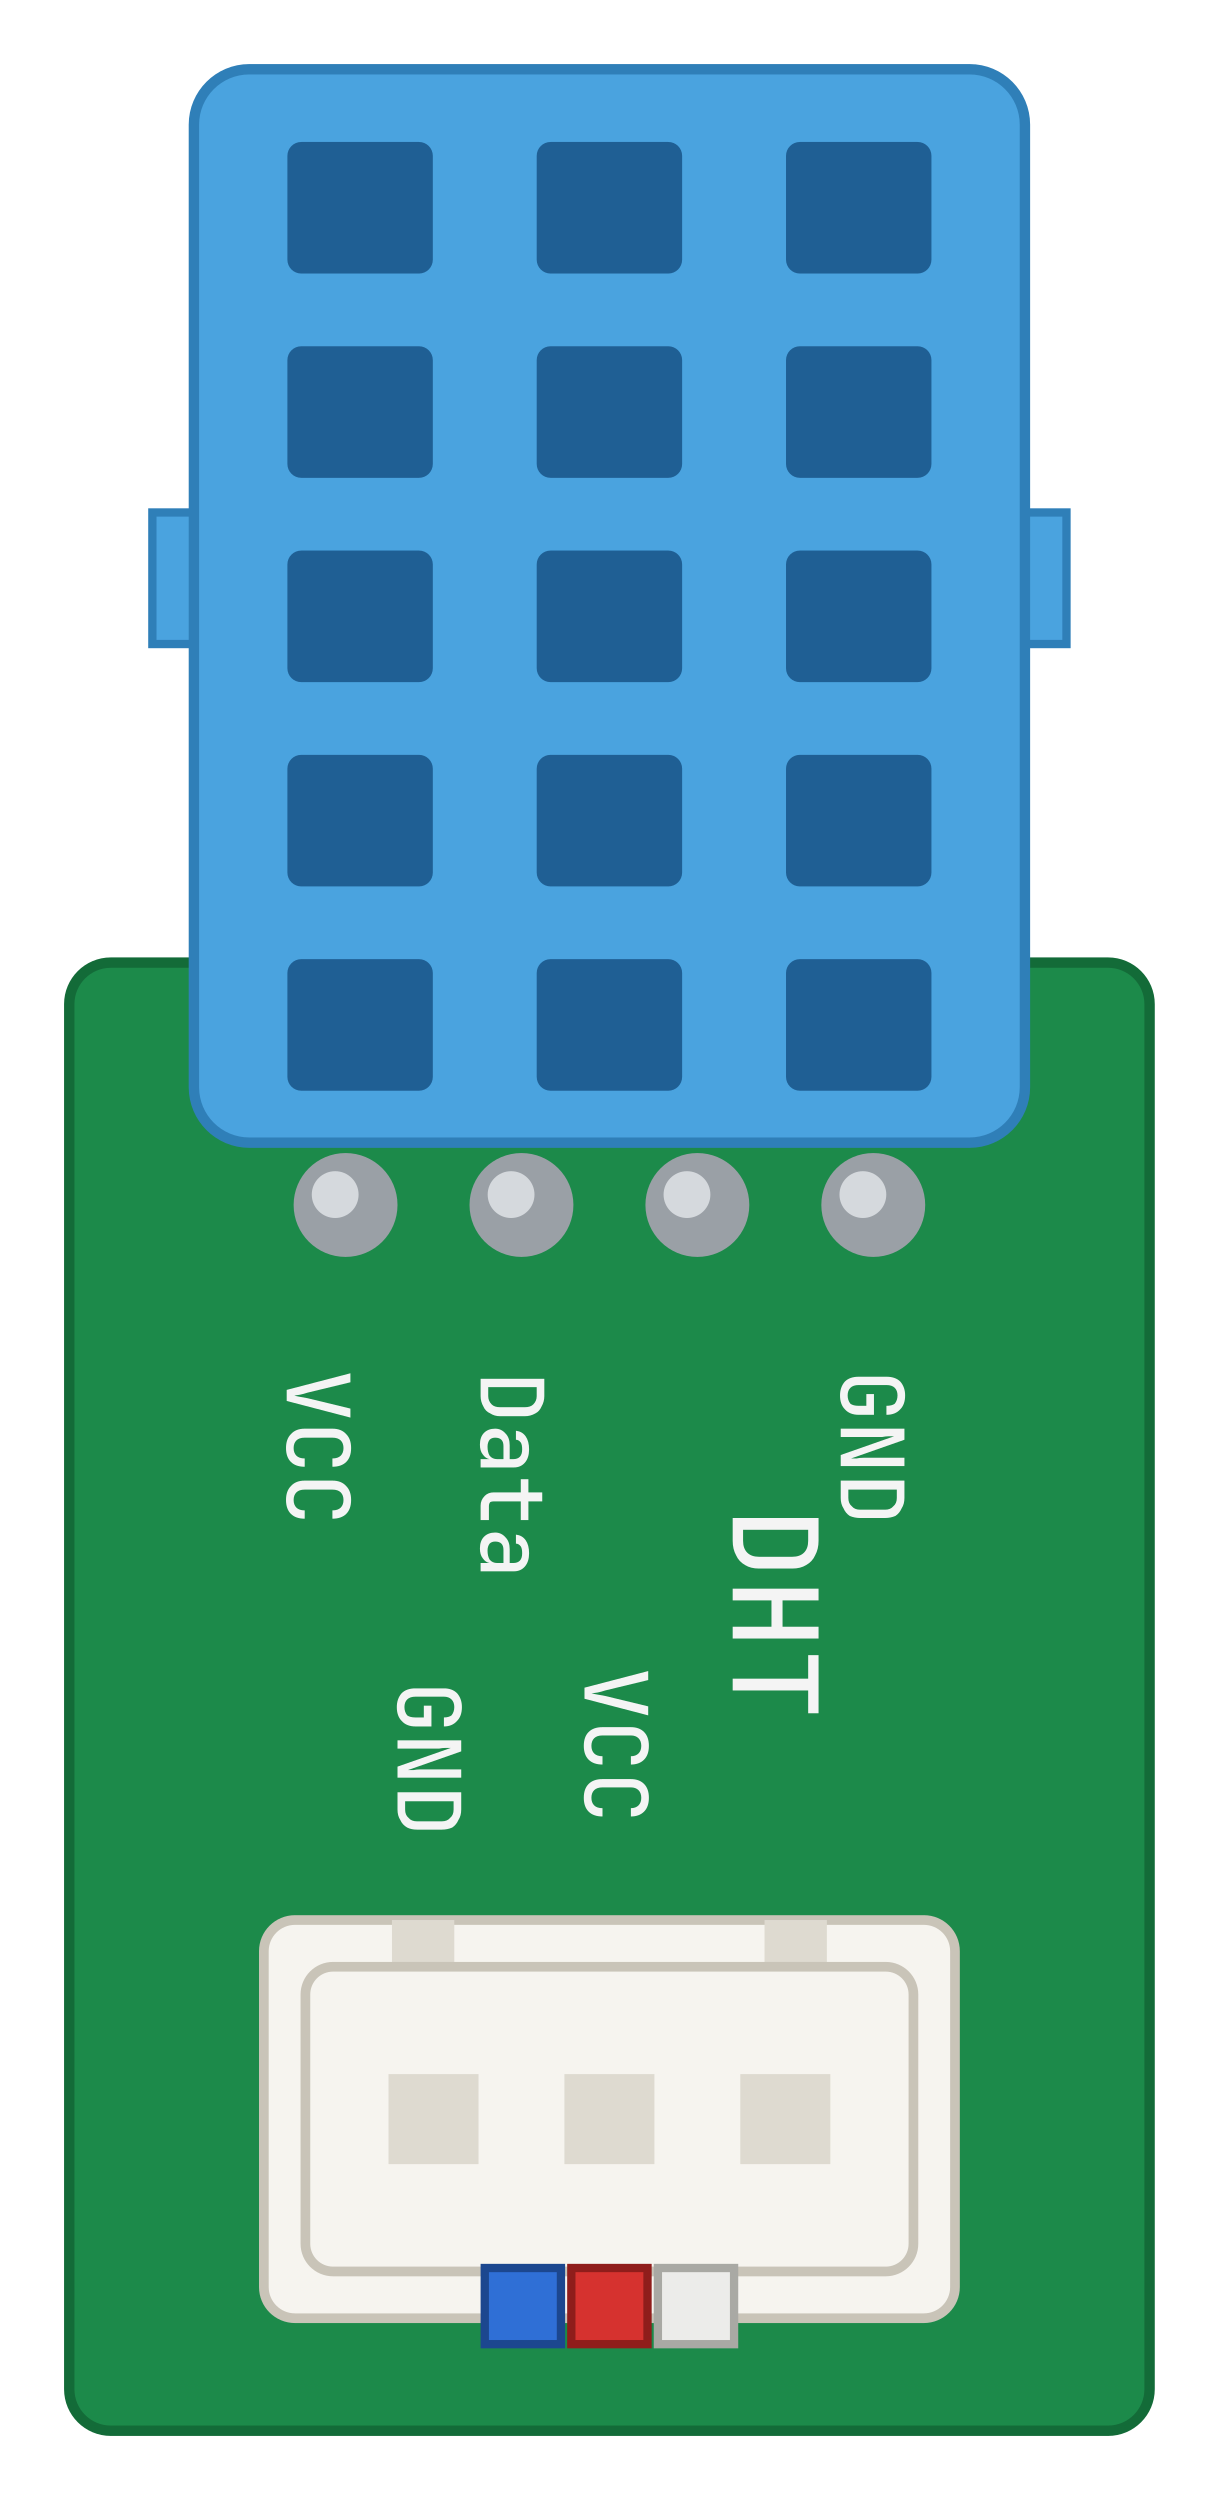
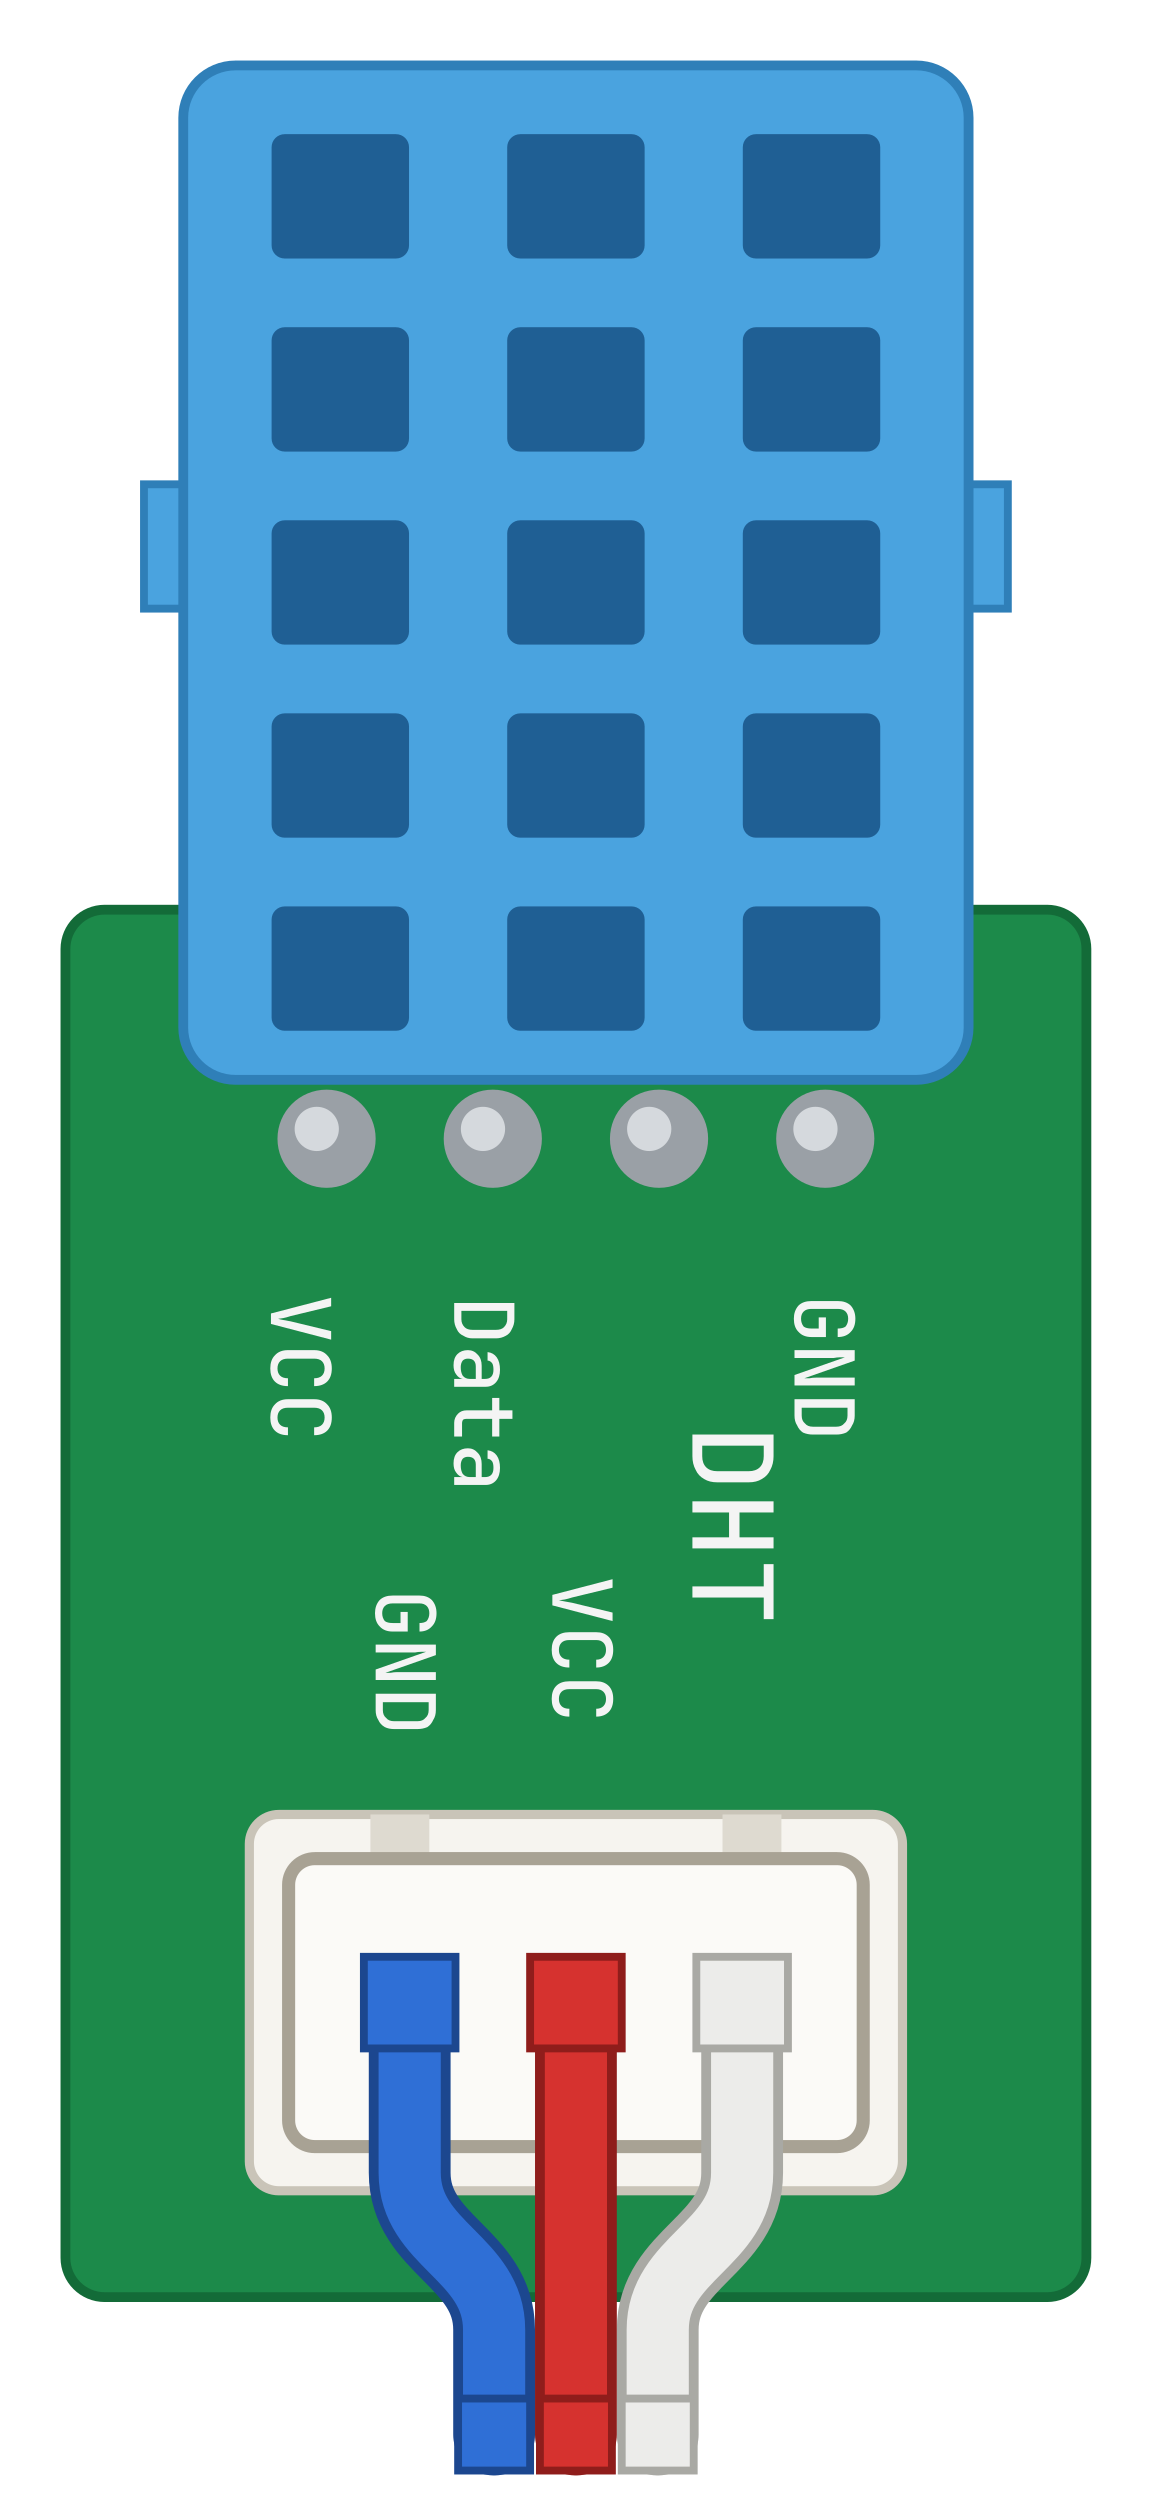
- <svg xmlns="http://www.w3.org/2000/svg" version="1.1" width="17.6mm" height="36.1mm" viewBox="0 0 17.6 36.1">
+ <svg xmlns="http://www.w3.org/2000/svg" version="1.1" width="17.6mm" height="38.2mm" viewBox="0 0 17.6 38.2">
  <g id="breadboard">
    <g transform="translate(-92.2,17.8)">
      <g transform="translate(92.2,-17.8)">
        <rect x="1" y="13.9" width="15.6" height="21.2" fill="#1c8a4a" rx="0.6" stroke="#136b38" stroke-width="0.15" />
        <circle cx="4.99" cy="17.4" r="0.75" fill="#9aa0a6" />
        <circle cx="4.84" cy="17.25" r="0.338" fill="#d5d9dd" />
        <circle cx="7.53" cy="17.4" r="0.75" fill="#9aa0a6" />
        <circle cx="7.38" cy="17.25" r="0.338" fill="#d5d9dd" />
        <circle cx="10.07" cy="17.4" r="0.75" fill="#9aa0a6" />
        <circle cx="9.92" cy="17.25" r="0.338" fill="#d5d9dd" />
        <circle cx="12.61" cy="17.4" r="0.75" fill="#9aa0a6" />
        <circle cx="12.46" cy="17.25" r="0.338" fill="#d5d9dd" />
        <path d="M4.14 20.07 5.06 19.83V19.96L4.44 20.11Q4.38 20.13 4.33 20.14Q4.27 20.15 4.25 20.15Q4.27 20.16 4.33 20.17Q4.38 20.18 4.44 20.19L5.06 20.34V20.47L4.14 20.23ZM4.13 20.91Q4.13 20.78 4.2 20.71Q4.27 20.63 4.4 20.63H4.8Q4.93 20.63 5 20.71Q5.07 20.78 5.07 20.91Q5.07 21.04 5 21.11Q4.93 21.18 4.8 21.18V21.06Q4.88 21.06 4.92 21.02Q4.96 20.98 4.96 20.91Q4.96 20.84 4.92 20.8Q4.88 20.76 4.8 20.76H4.4Q4.32 20.76 4.28 20.8Q4.24 20.84 4.24 20.91Q4.24 20.98 4.28 21.02Q4.32 21.06 4.4 21.06V21.18Q4.27 21.18 4.2 21.11Q4.13 21.04 4.13 20.91ZM4.13 21.66Q4.13 21.53 4.2 21.46Q4.27 21.38 4.4 21.38H4.8Q4.93 21.38 5 21.46Q5.07 21.53 5.07 21.66Q5.07 21.79 5 21.86Q4.93 21.93 4.8 21.93V21.81Q4.88 21.81 4.92 21.77Q4.96 21.73 4.96 21.66Q4.96 21.59 4.92 21.55Q4.88 21.51 4.8 21.51H4.4Q4.32 21.51 4.28 21.55Q4.24 21.59 4.24 21.66Q4.24 21.73 4.28 21.77Q4.32 21.81 4.4 21.81V21.93Q4.27 21.93 4.2 21.86Q4.13 21.79 4.13 21.66Z" fill="#f4f4f4" />
        <path d="M6.94 19.91H7.86V20.16Q7.86 20.24 7.82 20.31Q7.79 20.38 7.73 20.41Q7.66 20.45 7.58 20.45H7.22Q7.14 20.45 7.08 20.41Q7.01 20.38 6.98 20.31Q6.94 20.24 6.94 20.16ZM7.05 20.03V20.16Q7.05 20.23 7.1 20.28Q7.14 20.32 7.22 20.32H7.58Q7.66 20.32 7.7 20.28Q7.75 20.23 7.75 20.16V20.03ZM6.93 20.86Q6.93 20.75 6.99 20.69Q7.05 20.63 7.15 20.63Q7.24 20.63 7.3 20.7Q7.36 20.76 7.36 20.87V21.07H7.41Q7.54 21.07 7.54 20.93Q7.54 20.86 7.52 20.83Q7.49 20.79 7.45 20.79V20.66Q7.54 20.67 7.59 20.74Q7.64 20.81 7.64 20.93Q7.64 21.05 7.58 21.12Q7.52 21.19 7.42 21.19H6.94V21.07H7.07V21.07Q7.01 21.06 6.97 21Q6.93 20.95 6.93 20.86ZM7.04 20.89Q7.04 20.97 7.07 21.02Q7.11 21.07 7.18 21.07H7.27V20.88Q7.27 20.82 7.24 20.79Q7.21 20.76 7.15 20.76Q7.1 20.76 7.07 20.79Q7.04 20.83 7.04 20.89ZM6.94 21.74Q6.94 21.66 7 21.6Q7.05 21.55 7.13 21.55H7.52V21.36H7.63V21.55H7.83V21.68H7.63V21.95H7.52V21.68H7.13Q7.1 21.68 7.08 21.69Q7.06 21.71 7.06 21.75V21.95H6.94ZM6.93 22.36Q6.93 22.25 6.99 22.19Q7.05 22.13 7.15 22.13Q7.24 22.13 7.3 22.2Q7.36 22.26 7.36 22.37V22.57H7.41Q7.54 22.57 7.54 22.43Q7.54 22.36 7.52 22.33Q7.49 22.29 7.45 22.29V22.16Q7.54 22.17 7.59 22.24Q7.64 22.31 7.64 22.43Q7.64 22.55 7.58 22.62Q7.52 22.69 7.42 22.69H6.94V22.57H7.07V22.57Q7.01 22.56 6.97 22.5Q6.93 22.45 6.93 22.36ZM7.04 22.39Q7.04 22.47 7.07 22.52Q7.11 22.57 7.18 22.57H7.27V22.38Q7.27 22.32 7.24 22.29Q7.21 22.26 7.15 22.26Q7.1 22.26 7.07 22.29Q7.04 22.33 7.04 22.39Z" fill="#f4f4f4" />
        <path d="M12.13 20.15Q12.13 20.03 12.2 19.95Q12.27 19.88 12.4 19.88H12.8Q12.93 19.88 13 19.95Q13.07 20.03 13.07 20.15Q13.07 20.28 13 20.35Q12.93 20.43 12.8 20.43V20.3Q12.88 20.3 12.92 20.27Q12.96 20.22 12.96 20.15Q12.96 20.08 12.92 20.04Q12.88 20 12.8 20H12.4Q12.32 20 12.28 20.04Q12.24 20.08 12.24 20.15Q12.24 20.22 12.28 20.27Q12.32 20.3 12.4 20.3H12.51V20.13H12.62V20.43H12.4Q12.27 20.43 12.2 20.35Q12.13 20.28 12.13 20.15ZM12.14 20.63H13.06V20.79L12.29 21.06Q12.32 21.06 12.37 21.06Q12.41 21.05 12.47 21.05Q12.52 21.05 12.56 21.05H13.06V21.17H12.14V21.01L12.91 20.74Q12.88 20.74 12.83 20.74Q12.79 20.74 12.74 20.75Q12.68 20.75 12.64 20.75H12.14ZM12.14 21.38H13.06V21.63Q13.06 21.72 13.02 21.78Q12.99 21.85 12.93 21.89Q12.86 21.92 12.78 21.92H12.42Q12.34 21.92 12.27 21.89Q12.21 21.85 12.18 21.78Q12.14 21.72 12.14 21.63ZM12.25 21.51V21.63Q12.25 21.71 12.3 21.75Q12.34 21.8 12.42 21.8H12.78Q12.86 21.8 12.9 21.75Q12.95 21.71 12.95 21.63V21.51Z" fill="#f4f4f4" />
        <path d="M8.44 24.37 9.36 24.13V24.26L8.74 24.41Q8.68 24.43 8.63 24.44Q8.57 24.45 8.54 24.45Q8.57 24.46 8.63 24.47Q8.68 24.48 8.74 24.49L9.36 24.64V24.77L8.44 24.53ZM8.43 25.21Q8.43 25.08 8.5 25.01Q8.57 24.94 8.7 24.94H9.11Q9.23 24.94 9.3 25.01Q9.37 25.08 9.37 25.21Q9.37 25.34 9.3 25.41Q9.23 25.48 9.11 25.48V25.36Q9.18 25.36 9.22 25.32Q9.26 25.28 9.26 25.21Q9.26 25.14 9.22 25.1Q9.18 25.06 9.11 25.06H8.7Q8.62 25.06 8.58 25.1Q8.54 25.14 8.54 25.21Q8.54 25.28 8.58 25.32Q8.62 25.36 8.7 25.36V25.48Q8.57 25.48 8.5 25.41Q8.43 25.34 8.43 25.21ZM8.43 25.96Q8.43 25.83 8.5 25.76Q8.57 25.69 8.7 25.69H9.11Q9.23 25.69 9.3 25.76Q9.37 25.83 9.37 25.96Q9.37 26.09 9.3 26.16Q9.23 26.23 9.11 26.23V26.11Q9.18 26.11 9.22 26.07Q9.26 26.03 9.26 25.96Q9.26 25.89 9.22 25.85Q9.18 25.81 9.11 25.81H8.7Q8.62 25.81 8.58 25.85Q8.54 25.89 8.54 25.96Q8.54 26.03 8.58 26.07Q8.62 26.11 8.7 26.11V26.23Q8.57 26.23 8.5 26.16Q8.43 26.09 8.43 25.96Z" fill="#f4f4f4" />
        <path d="M5.73 24.65Q5.73 24.53 5.8 24.45Q5.87 24.38 6 24.38H6.41Q6.53 24.38 6.6 24.45Q6.67 24.53 6.67 24.65Q6.67 24.78 6.6 24.85Q6.53 24.93 6.41 24.93V24.8Q6.48 24.8 6.52 24.77Q6.56 24.72 6.56 24.65Q6.56 24.58 6.52 24.54Q6.48 24.5 6.41 24.5H6Q5.92 24.5 5.88 24.54Q5.84 24.58 5.84 24.65Q5.84 24.72 5.88 24.77Q5.92 24.8 6 24.8H6.12V24.63H6.23V24.93H6Q5.87 24.93 5.8 24.85Q5.73 24.78 5.73 24.65ZM5.74 25.13H6.66V25.29L5.89 25.56Q5.92 25.56 5.97 25.56Q6.02 25.55 6.07 25.55Q6.12 25.55 6.17 25.55H6.66V25.67H5.74V25.51L6.51 25.24Q6.48 25.24 6.43 25.24Q6.39 25.24 6.34 25.25Q6.29 25.25 6.24 25.25H5.74ZM5.74 25.88H6.66V26.13Q6.66 26.22 6.62 26.28Q6.59 26.35 6.53 26.39Q6.46 26.42 6.38 26.42H6.02Q5.94 26.42 5.88 26.39Q5.81 26.35 5.78 26.28Q5.74 26.22 5.74 26.13ZM5.85 26.01V26.13Q5.85 26.21 5.9 26.25Q5.94 26.3 6.02 26.3H6.38Q6.46 26.3 6.5 26.25Q6.55 26.21 6.55 26.13V26.01Z" fill="#f4f4f4" />
        <path d="M10.58 21.92H11.82V22.25Q11.82 22.37 11.77 22.46Q11.73 22.55 11.64 22.6Q11.56 22.65 11.44 22.65H10.96Q10.84 22.65 10.76 22.6Q10.67 22.55 10.63 22.46Q10.58 22.37 10.58 22.25ZM10.73 22.09V22.25Q10.73 22.36 10.79 22.42Q10.85 22.48 10.96 22.48H11.44Q11.55 22.48 11.61 22.42Q11.67 22.36 11.67 22.25V22.09ZM10.58 22.94H11.82V23.11H11.3V23.49H11.82V23.66H10.58V23.49H11.14V23.11H10.58ZM10.58 24.24H11.67V23.9H11.82V24.74H11.67V24.41H10.58Z" fill="#f4f4f4" />
        <rect x="3.81" y="27.725" width="9.98" height="5.75" fill="#f6f4ef" rx="0.45" stroke="#c9c4b8" stroke-width="0.14" />
        <rect x="4.99" y="27.875" width="2.54" height="5.45" fill="#f6f4ef" />
        <rect x="7.53" y="27.875" width="2.54" height="5.45" fill="#f6f4ef" />
        <rect x="10.07" y="27.875" width="2.54" height="5.45" fill="#f6f4ef" />
        <rect x="4.66" y="29.125" width="8.28" height="3.45" fill="#dedad0" rx="0.25" />
        <rect x="5.66" y="27.725" width="0.9" height="1.1" fill="#dedad0" />
        <rect x="11.04" y="27.725" width="0.9" height="1.1" fill="#dedad0" />
        <rect x="5.89" y="30.48" width="0.74" height="0.74" fill="#9aa0a6" stroke="#6c7278" stroke-width="0.1" />
        <rect x="8.43" y="30.48" width="0.74" height="0.74" fill="#9aa0a6" stroke="#6c7278" stroke-width="0.1" />
        <rect x="10.97" y="30.48" width="0.74" height="0.74" fill="#9aa0a6" stroke="#6c7278" stroke-width="0.1" />
        <rect x="2.2" y="7.4" width="13.2" height="1.9" fill="#4aa3df" stroke="#2f7fb8" stroke-width="0.12" />
        <rect x="2.8" y="1" width="12" height="15.5" fill="#4aa3df" rx="0.8" stroke="#2f7fb8" stroke-width="0.15" />
        <rect x="4.15" y="2.05" width="2.1" height="1.9" fill="#1f5f94" rx="0.2" />
        <rect x="7.75" y="2.05" width="2.1" height="1.9" fill="#1f5f94" rx="0.2" />
        <rect x="11.35" y="2.05" width="2.1" height="1.9" fill="#1f5f94" rx="0.2" />
        <rect x="4.15" y="5" width="2.1" height="1.9" fill="#1f5f94" rx="0.2" />
        <rect x="7.75" y="5" width="2.1" height="1.9" fill="#1f5f94" rx="0.2" />
        <rect x="11.35" y="5" width="2.1" height="1.9" fill="#1f5f94" rx="0.2" />
        <rect x="4.15" y="7.95" width="2.1" height="1.9" fill="#1f5f94" rx="0.2" />
        <rect x="7.75" y="7.95" width="2.1" height="1.9" fill="#1f5f94" rx="0.2" />
        <rect x="11.35" y="7.95" width="2.1" height="1.9" fill="#1f5f94" rx="0.2" />
        <rect x="4.15" y="10.9" width="2.1" height="1.9" fill="#1f5f94" rx="0.2" />
        <rect x="7.75" y="10.9" width="2.1" height="1.9" fill="#1f5f94" rx="0.2" />
        <rect x="11.35" y="10.9" width="2.1" height="1.9" fill="#1f5f94" rx="0.2" />
        <rect x="4.15" y="13.85" width="2.1" height="1.9" fill="#1f5f94" rx="0.2" />
        <rect x="7.75" y="13.85" width="2.1" height="1.9" fill="#1f5f94" rx="0.2" />
        <rect x="11.35" y="13.85" width="2.1" height="1.9" fill="#1f5f94" rx="0.2" />
      </g>
-       <g transform="translate(92.2,-17.8)">
-         <rect x="4.41" y="28.4" width="8.78" height="4.4" fill="#f6f4ef" rx="0.4" stroke="#c9c4b8" stroke-width="0.14" />
-         <rect x="5.61" y="29.95" width="1.3" height="1.3" fill="#dedad0" />
-         <rect x="8.15" y="29.95" width="1.3" height="1.3" fill="#dedad0" />
-         <rect x="10.69" y="29.95" width="1.3" height="1.3" fill="#dedad0" />
-       </g>
-       <rect x="101.7" y="14.95" width="1.1" height="1.1" fill="#ececea" stroke="#a9a9a4" stroke-width="0.12" id="connector1pin" />
-       <rect x="100.45" y="14.95" width="1.1" height="1.1" fill="#d6322f" stroke="#8f1d1b" stroke-width="0.12" id="connector2pin" />
-       <rect x="99.2" y="14.95" width="1.1" height="1.1" fill="#2f6fd6" stroke="#1c478f" stroke-width="0.12" id="connector0pin" />
+       <rect x="96.61" y="10.6" width="8.78" height="4.4" fill="#fbfaf7" rx="0.4" stroke="#a8a294" stroke-width="0.2" />
+       <path d="M103.54 12.8L103.54 15.4C103.54 16.5 102.25 16.7 102.25 17.8L102.25 19.4" fill="none" stroke="#a9a9a4" stroke-width="1.25" stroke-linecap="round" stroke-linejoin="round" />
+       <path d="M103.54 12.8L103.54 15.4C103.54 16.5 102.25 16.7 102.25 17.8L102.25 19.4" fill="none" stroke="#ececea" stroke-width="0.95" stroke-linecap="round" stroke-linejoin="round" />
+       <path d="M101 12.8L101 15.4C101 16.5 101 16.7 101 17.8L101 19.4" fill="none" stroke="#8f1d1b" stroke-width="1.25" stroke-linecap="round" stroke-linejoin="round" />
+       <path d="M101 12.8L101 15.4C101 16.5 101 16.7 101 17.8L101 19.4" fill="none" stroke="#d6322f" stroke-width="0.95" stroke-linecap="round" stroke-linejoin="round" />
+       <path d="M98.46 12.8L98.46 15.4C98.46 16.5 99.75 16.7 99.75 17.8L99.75 19.4" fill="none" stroke="#1c478f" stroke-width="1.25" stroke-linecap="round" stroke-linejoin="round" />
+       <path d="M98.46 12.8L98.46 15.4C98.46 16.5 99.75 16.7 99.75 17.8L99.75 19.4" fill="none" stroke="#2f6fd6" stroke-width="0.95" stroke-linecap="round" stroke-linejoin="round" />
+       <rect x="102.84" y="12.1" width="1.4" height="1.4" fill="#ececea" stroke="#a9a9a4" stroke-width="0.12" />
+       <rect x="100.3" y="12.1" width="1.4" height="1.4" fill="#d6322f" stroke="#8f1d1b" stroke-width="0.12" />
+       <rect x="97.76" y="12.1" width="1.4" height="1.4" fill="#2f6fd6" stroke="#1c478f" stroke-width="0.12" />
+       <rect x="101.7" y="18.85" width="1.1" height="1.1" fill="#ececea" stroke="#a9a9a4" stroke-width="0.12" />
+       <rect x="101.95" y="19.1" width="0.6" height="0.6" fill="#ececea" id="connector1pin" />
+       <rect x="100.45" y="18.85" width="1.1" height="1.1" fill="#d6322f" stroke="#8f1d1b" stroke-width="0.12" />
+       <rect x="100.7" y="19.1" width="0.6" height="0.6" fill="#d6322f" id="connector2pin" />
+       <rect x="99.2" y="18.85" width="1.1" height="1.1" fill="#2f6fd6" stroke="#1c478f" stroke-width="0.12" />
+       <rect x="99.45" y="19.1" width="0.6" height="0.6" fill="#2f6fd6" id="connector0pin" />
    </g>
  </g>
</svg>
